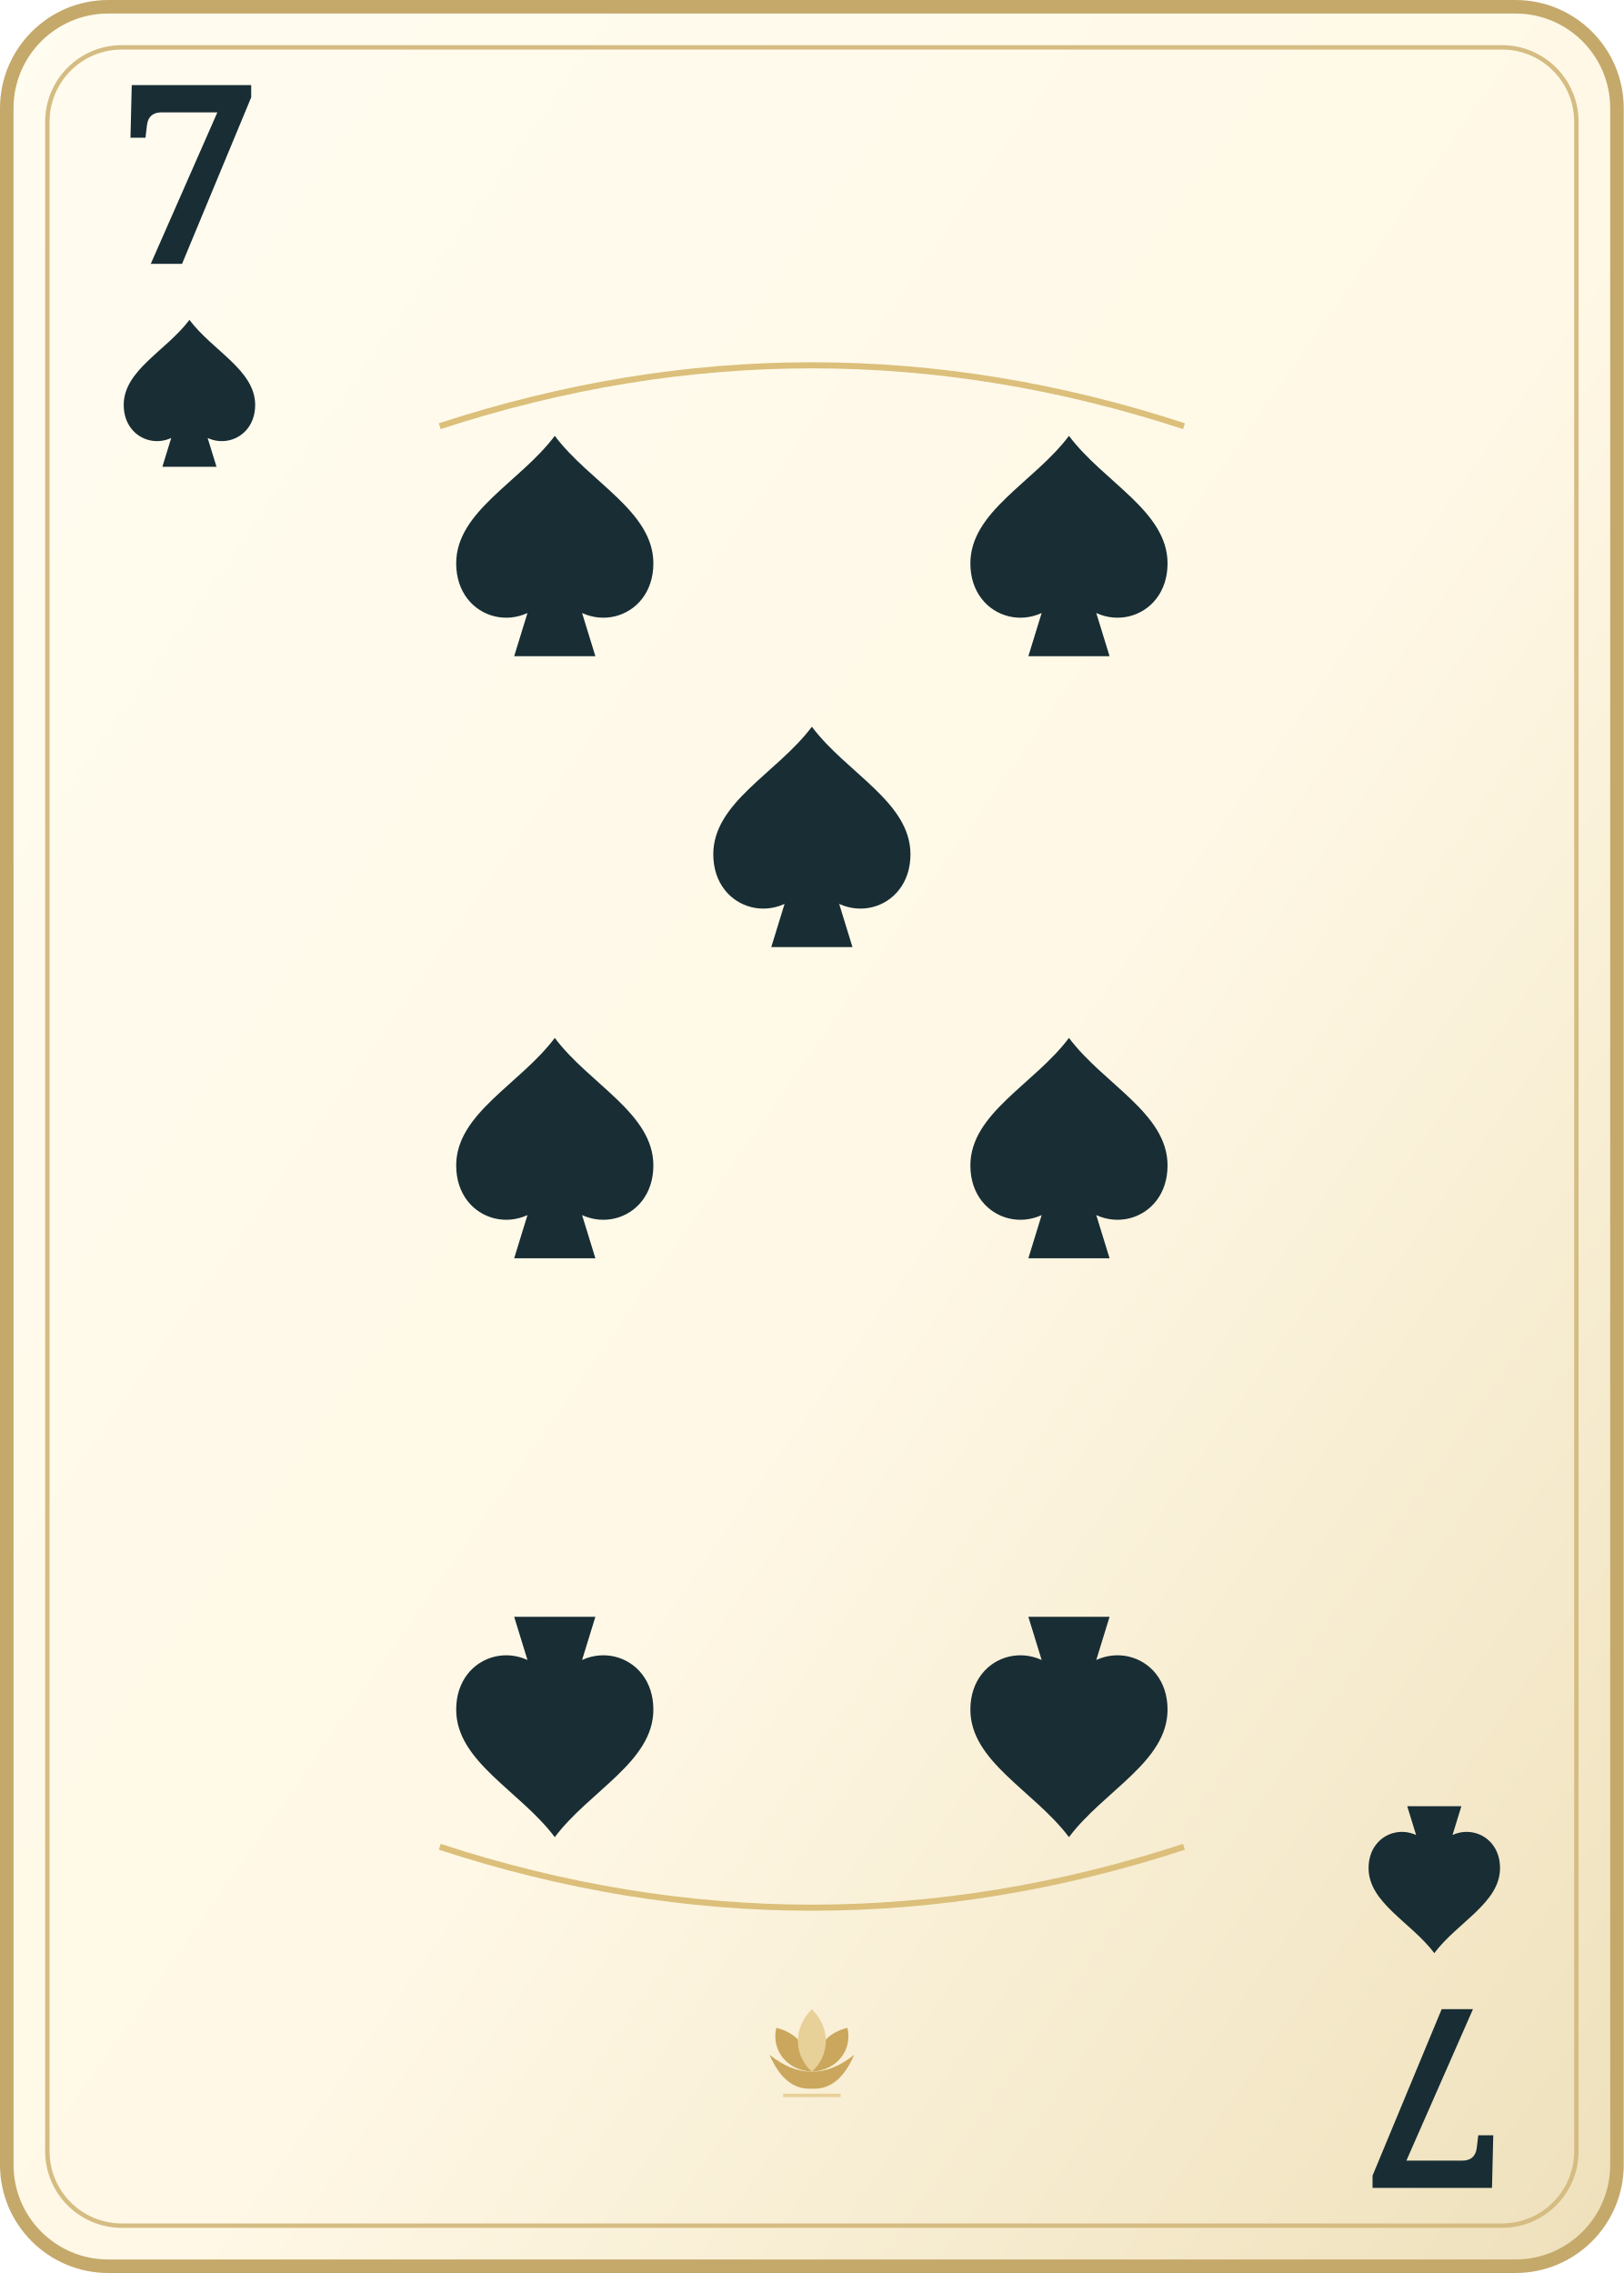
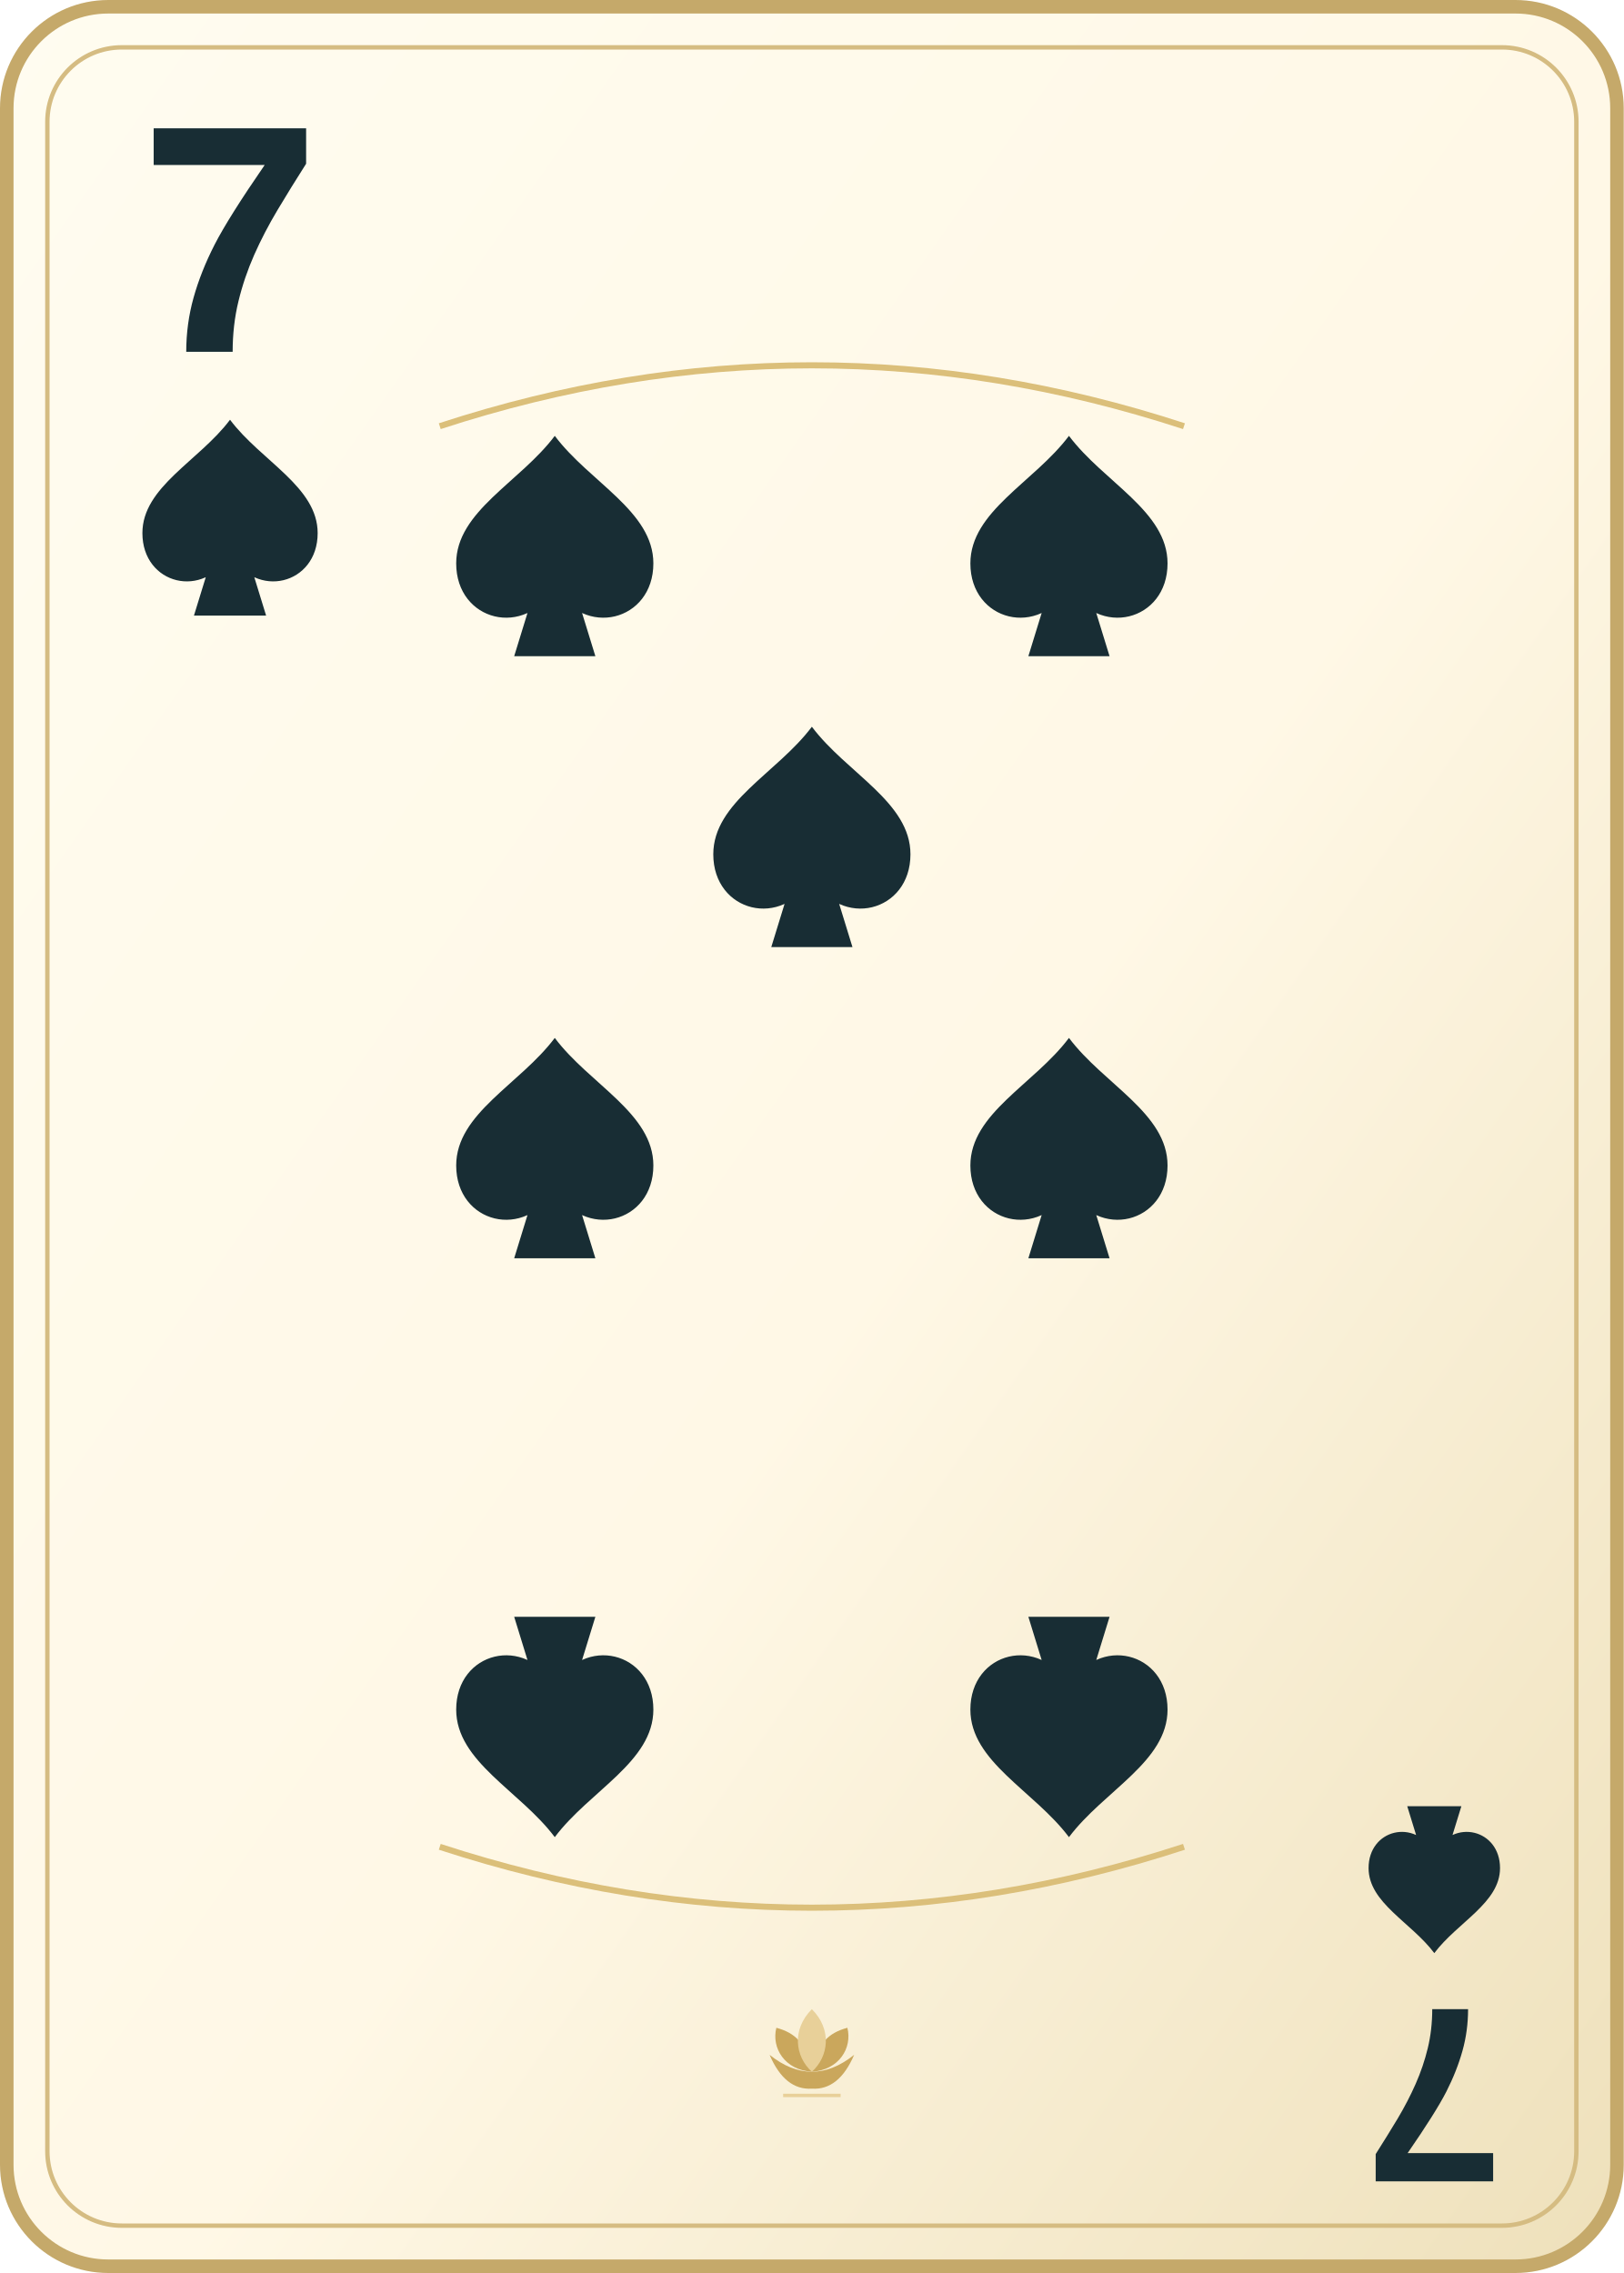
<svg xmlns="http://www.w3.org/2000/svg" width="240" height="336" viewBox="0 0 240 336" role="img" aria-label="7 of spades; original Chola-inspired royal court illustration">
  <defs>
    <linearGradient id="paper" x1="0" y1="0" x2="1" y2="1">
      <stop stop-color="#fffcf0" />
      <stop offset=".55" stop-color="#fff8e6" />
      <stop offset="1" stop-color="#eee0ba" />
    </linearGradient>
    <linearGradient id="metal" x1="0" y1="0" x2="1" y2="1">
      <stop stop-color="#fff1b0" />
      <stop offset=".25" stop-color="#dba943" />
      <stop offset=".54" stop-color="#ad7224" />
      <stop offset=".77" stop-color="#f6d578" />
      <stop offset="1" stop-color="#996124" />
    </linearGradient>
    <linearGradient id="robe" x1="0" y1="0" x2="1" y2=".5">
      <stop stop-color="#12404e" />
      <stop offset=".38" stop-color="#68bcc0" />
      <stop offset=".59" stop-color="#197380" />
      <stop offset="1" stop-color="#12404e" />
    </linearGradient>
    <linearGradient id="skin" x1="0" y1="0" x2="1" y2=".4">
      <stop stop-color="#b66e40" />
      <stop offset=".35" stop-color="#e7ad6f" />
      <stop offset=".65" stop-color="#d09053" />
      <stop offset="1" stop-color="#9c5937" />
    </linearGradient>
    <linearGradient id="arch" x1="0" y1="0" x2="0" y2="1">
      <stop stop-color="#12404e" />
      <stop offset=".58" stop-color="#197380" />
      <stop offset="1" stop-color="#cbaa62" />
    </linearGradient>
    <radialGradient id="halo">
      <stop stop-color="#fff0ad" stop-opacity=".8" />
      <stop offset=".75" stop-color="#dfb963" stop-opacity=".12" />
      <stop offset="1" stop-color="#d6a341" stop-opacity="0" />
    </radialGradient>
  </defs>
  <rect x="1" y="1" width="238" height="334" rx="15" fill="url(#paper)" stroke="#c5a96a" stroke-width="2" />
  <rect x="7" y="7" width="226" height="322" rx="11" fill="none" stroke="#d5bc82" stroke-width=".65" />
-   <path d="M65 63Q120 45 175 63M65 273Q120 291 175 273" fill="none" stroke="#dbbf7a" stroke-width=".9" />
-   <g transform="translate(82 79) rotate(0) scale(0.8571429)">
-     <path d="M0-17C-6-9-17-4-17 5C-17 15-5 18 0 9C5 18 17 15 17 5C17-4 6-9 0-17ZM-3 8L-7 21H7L3 8Z" fill="#182d34" />
+   <g id="card-art">
+     <path d="M65 63Q120 45 175 63M65 273Q120 291 175 273" fill="none" stroke="#dbbf7a" stroke-width=".9" />
+     <g transform="translate(82 79) rotate(0) scale(0.8571429)">
+       <path d="M0-17C-6-9-17-4-17 5C-17 15-5 18 0 9C5 18 17 15 17 5C17-4 6-9 0-17ZM-3 8L-7 21H7L3 8Z" fill="#182d34" />
+     </g>
+     <g transform="translate(158 79) rotate(0) scale(0.8571429)">
+       <path d="M0-17C-6-9-17-4-17 5C-17 15-5 18 0 9C5 18 17 15 17 5C17-4 6-9 0-17ZM-3 8L-7 21H7L3 8Z" fill="#182d34" />
+     </g>
+     <g transform="translate(120 122) rotate(0) scale(0.8571429)">
+       <path d="M0-17C-6-9-17-4-17 5C-17 15-5 18 0 9C5 18 17 15 17 5C17-4 6-9 0-17ZM-3 8L-7 21H7L3 8Z" fill="#182d34" />
+     </g>
+     <g transform="translate(82 168) rotate(0) scale(0.8571429)">
+       <path d="M0-17C-6-9-17-4-17 5C-17 15-5 18 0 9C5 18 17 15 17 5C17-4 6-9 0-17ZM-3 8L-7 21H7L3 8Z" fill="#182d34" />
+     </g>
+     <g transform="translate(158 168) rotate(0) scale(0.8571429)">
+       <path d="M0-17C-6-9-17-4-17 5C-17 15-5 18 0 9C5 18 17 15 17 5C17-4 6-9 0-17ZM-3 8L-7 21H7L3 8Z" fill="#182d34" />
+     </g>
+     <g transform="translate(82 257) rotate(180) scale(0.8571429)">
+       <path d="M0-17C-6-9-17-4-17 5C-17 15-5 18 0 9C5 18 17 15 17 5C17-4 6-9 0-17ZM-3 8L-7 21H7L3 8Z" fill="#182d34" />
+     </g>
+     <g transform="translate(158 257) rotate(180) scale(0.8571429)">
+       <path d="M0-17C-6-9-17-4-17 5C-17 15-5 18 0 9C5 18 17 15 17 5C17-4 6-9 0-17ZM-3 8L-7 21H7L3 8Z" fill="#182d34" />
+     </g>
+     <g transform="translate(120 303) scale(0.25)">
+       <path d="M0 13C-16 12-24-1-21-13C-10-10-3-4 0 13Z" fill="#caa75c" />
+       <path d="M0 13C16 12 24-1 21-13C10-10 3-4 0 13Z" fill="#caa75c" />
+       <path d="M0 13C-10 4-12-12 0-24C12-12 10 4 0 13Z" fill="#e8d099" />
+       <path d="M-25 3Q0 23 25 3Q16 24 0 23Q-16 24-25 3Z" fill="#caa75c" />
+       <path d="M-17 27L17 27" fill="none" stroke="#e8d099" stroke-width="2" />
+     </g>
  </g>
-   <g transform="translate(158 79) rotate(0) scale(0.8571429)">
-     <path d="M0-17C-6-9-17-4-17 5C-17 15-5 18 0 9C5 18 17 15 17 5C17-4 6-9 0-17ZM-3 8L-7 21H7L3 8Z" fill="#182d34" />
+   <g id="primary-index">
+     <text id="index-rank" x="34" y="52" text-anchor="middle" fill="#182d34" font-family="Arial,Helvetica,sans-serif" font-weight="700" font-size="48">7</text>
+     <g id="index-suit">
+       <g transform="translate(34 75) rotate(0) scale(0.7619048)">
+         <path d="M0-17C-6-9-17-4-17 5C-17 15-5 18 0 9C5 18 17 15 17 5C17-4 6-9 0-17ZM-3 8L-7 21H7L3 8Z" fill="#182d34" />
+       </g>
+     </g>
  </g>
-   <g transform="translate(120 122) rotate(0) scale(0.8571429)">
-     <path d="M0-17C-6-9-17-4-17 5C-17 15-5 18 0 9C5 18 17 15 17 5C17-4 6-9 0-17ZM-3 8L-7 21H7L3 8Z" fill="#182d34" />
-   </g>
-   <g transform="translate(82 168) rotate(0) scale(0.8571429)">
-     <path d="M0-17C-6-9-17-4-17 5C-17 15-5 18 0 9C5 18 17 15 17 5C17-4 6-9 0-17ZM-3 8L-7 21H7L3 8Z" fill="#182d34" />
-   </g>
-   <g transform="translate(158 168) rotate(0) scale(0.8571429)">
-     <path d="M0-17C-6-9-17-4-17 5C-17 15-5 18 0 9C5 18 17 15 17 5C17-4 6-9 0-17ZM-3 8L-7 21H7L3 8Z" fill="#182d34" />
-   </g>
-   <g transform="translate(82 257) rotate(180) scale(0.8571429)">
-     <path d="M0-17C-6-9-17-4-17 5C-17 15-5 18 0 9C5 18 17 15 17 5C17-4 6-9 0-17ZM-3 8L-7 21H7L3 8Z" fill="#182d34" />
-   </g>
-   <g transform="translate(158 257) rotate(180) scale(0.8571429)">
-     <path d="M0-17C-6-9-17-4-17 5C-17 15-5 18 0 9C5 18 17 15 17 5C17-4 6-9 0-17ZM-3 8L-7 21H7L3 8Z" fill="#182d34" />
-   </g>
-   <g transform="translate(120 303) scale(0.25)">
-     <path d="M0 13C-16 12-24-1-21-13C-10-10-3-4 0 13Z" fill="#caa75c" />
-     <path d="M0 13C16 12 24-1 21-13C10-10 3-4 0 13Z" fill="#caa75c" />
-     <path d="M0 13C-10 4-12-12 0-24C12-12 10 4 0 13Z" fill="#e8d099" />
-     <path d="M-25 3Q0 23 25 3Q16 24 0 23Q-16 24-25 3Z" fill="#caa75c" />
-     <path d="M-17 27L17 27" fill="none" stroke="#e8d099" stroke-width="2" />
-   </g>
-   <text x="28" y="39" text-anchor="middle" fill="#182d34" font-family="Georgia,serif" font-weight="bold" font-size="37">7</text>
-   <g transform="translate(28 57) rotate(0) scale(0.5714286)">
-     <path d="M0-17C-6-9-17-4-17 5C-17 15-5 18 0 9C5 18 17 15 17 5C17-4 6-9 0-17ZM-3 8L-7 21H7L3 8Z" fill="#182d34" />
-   </g>
-   <g transform="rotate(180 120 168)">
-     <text x="28" y="39" text-anchor="middle" fill="#182d34" font-family="Georgia,serif" font-weight="bold" font-size="37">7</text>
+   <g id="secondary-index" transform="rotate(180 120 168)">
+     <text x="28" y="39" text-anchor="middle" fill="#182d34" font-family="Arial,Helvetica,sans-serif" font-weight="700" font-size="37">7</text>
    <g transform="translate(28 57) rotate(0) scale(0.5714286)">
      <path d="M0-17C-6-9-17-4-17 5C-17 15-5 18 0 9C5 18 17 15 17 5C17-4 6-9 0-17ZM-3 8L-7 21H7L3 8Z" fill="#182d34" />
    </g>
  </g>
</svg>
